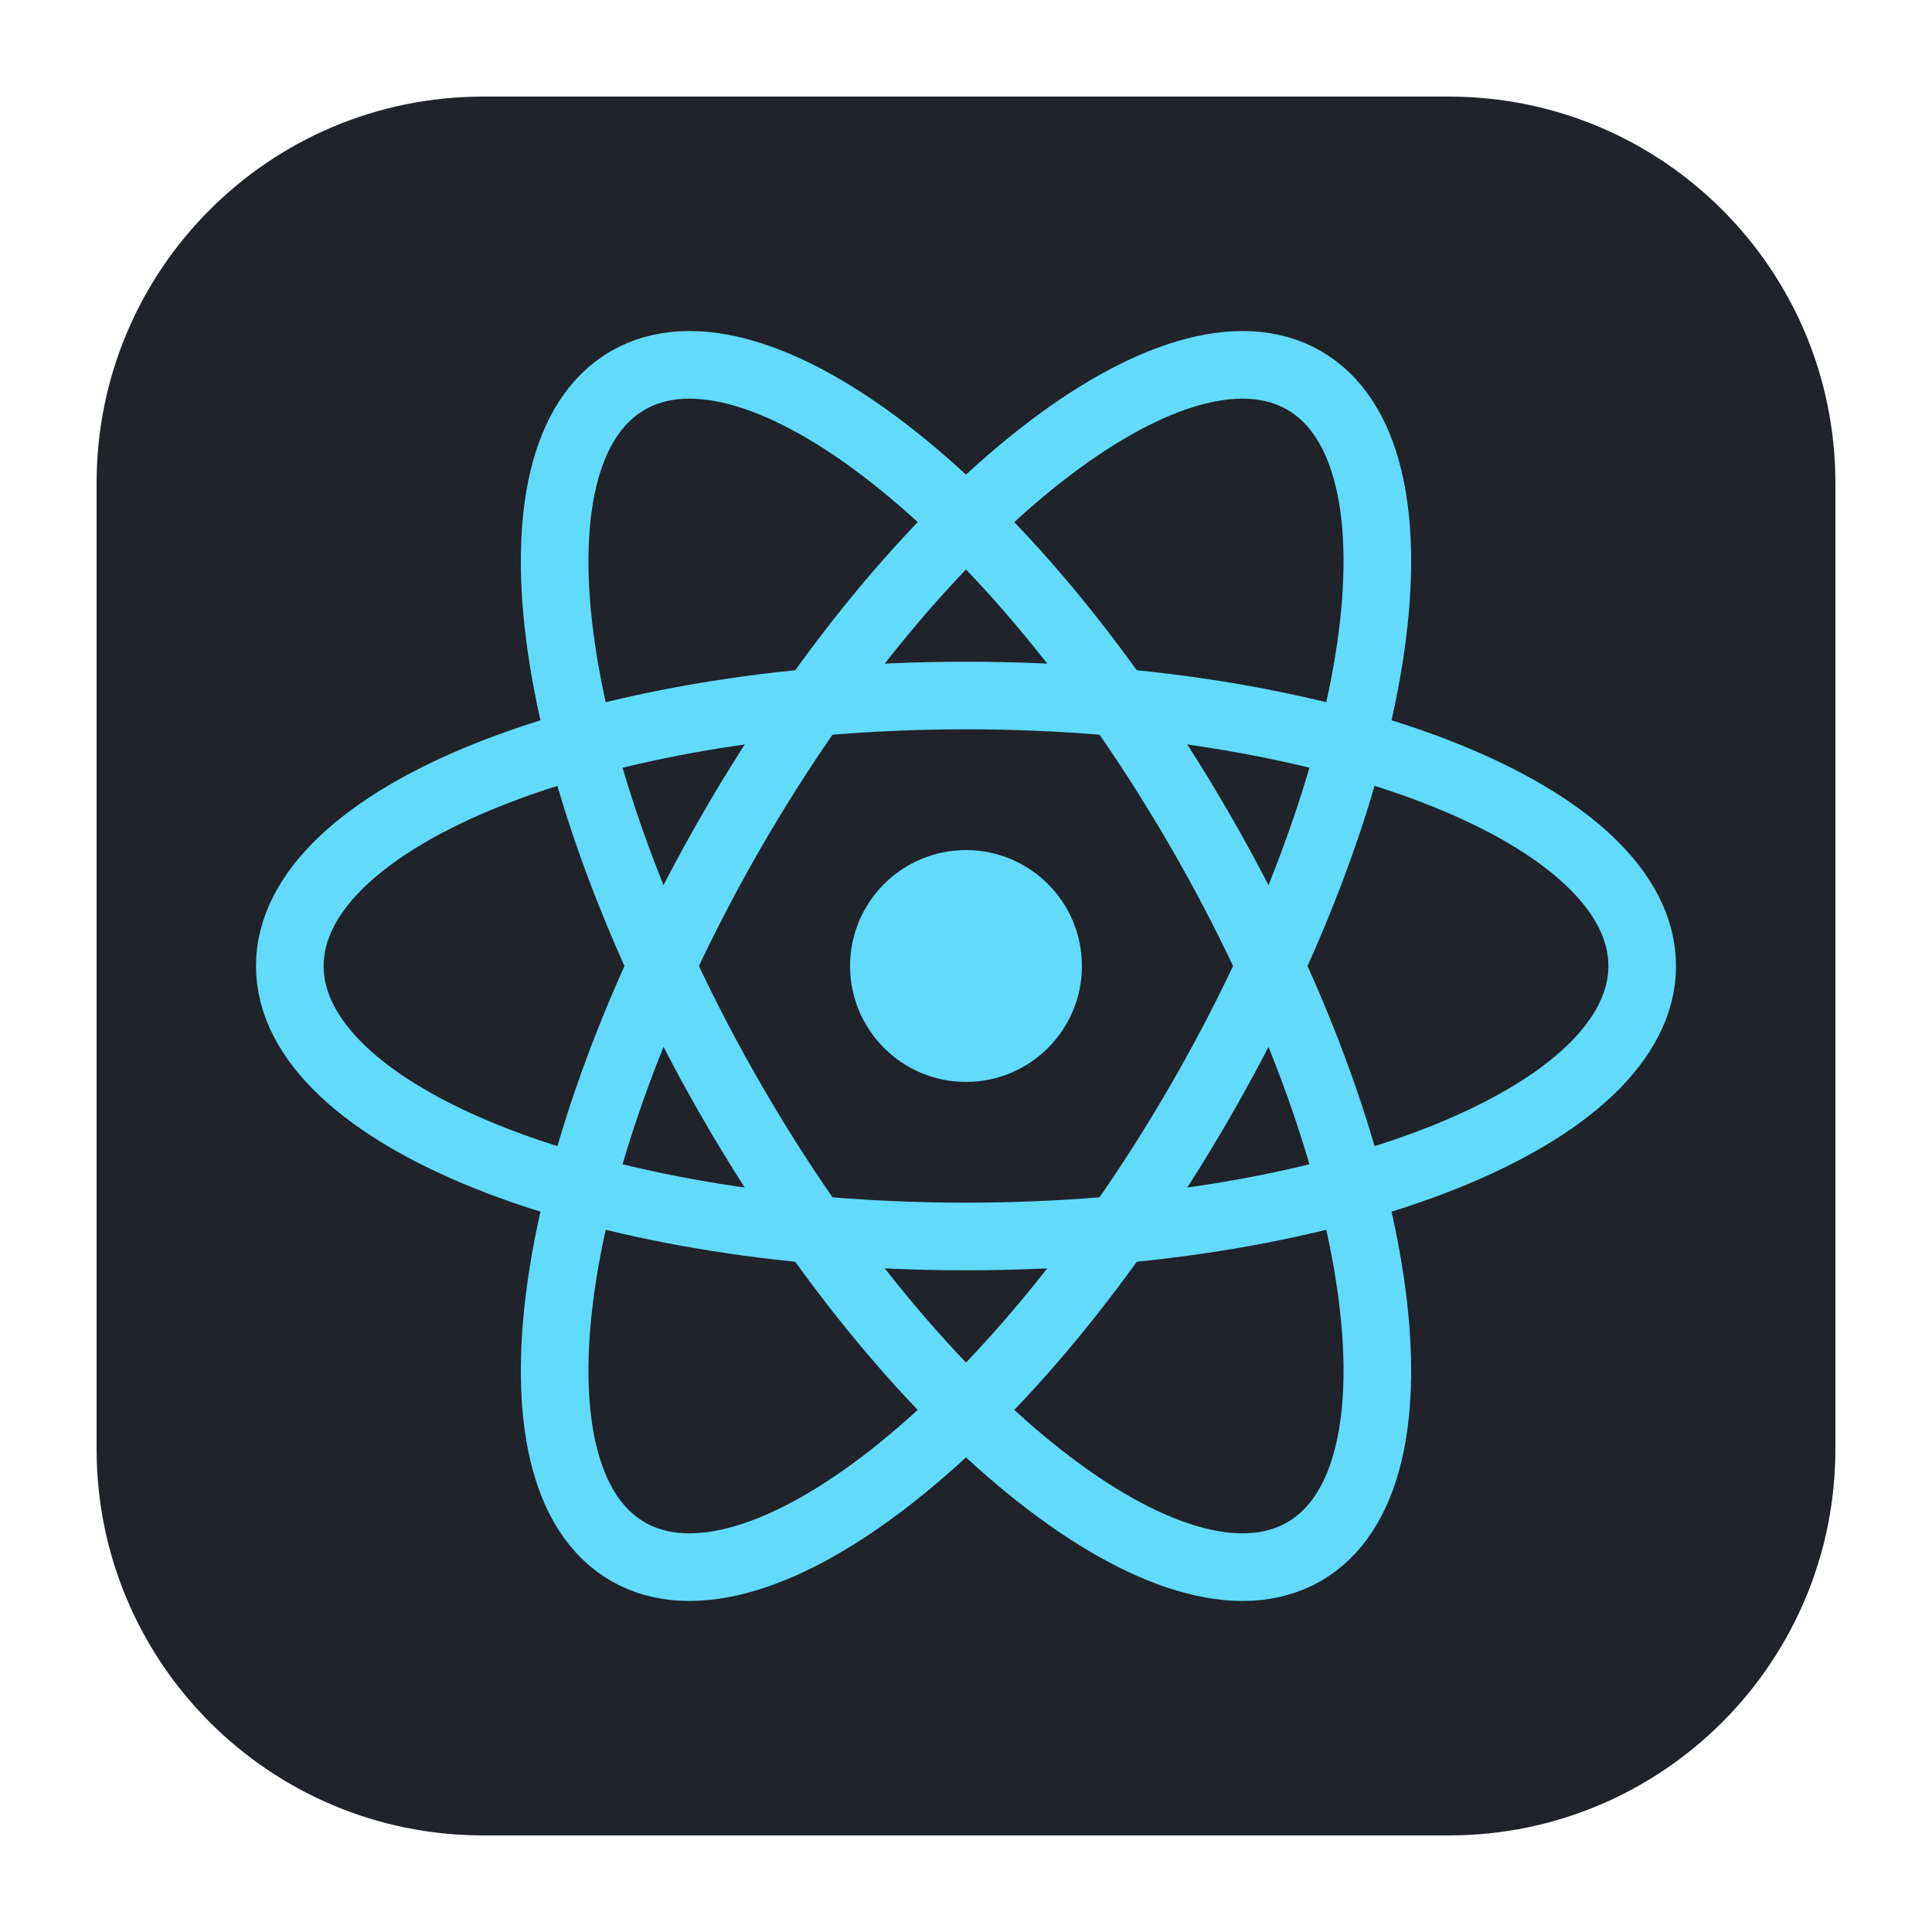
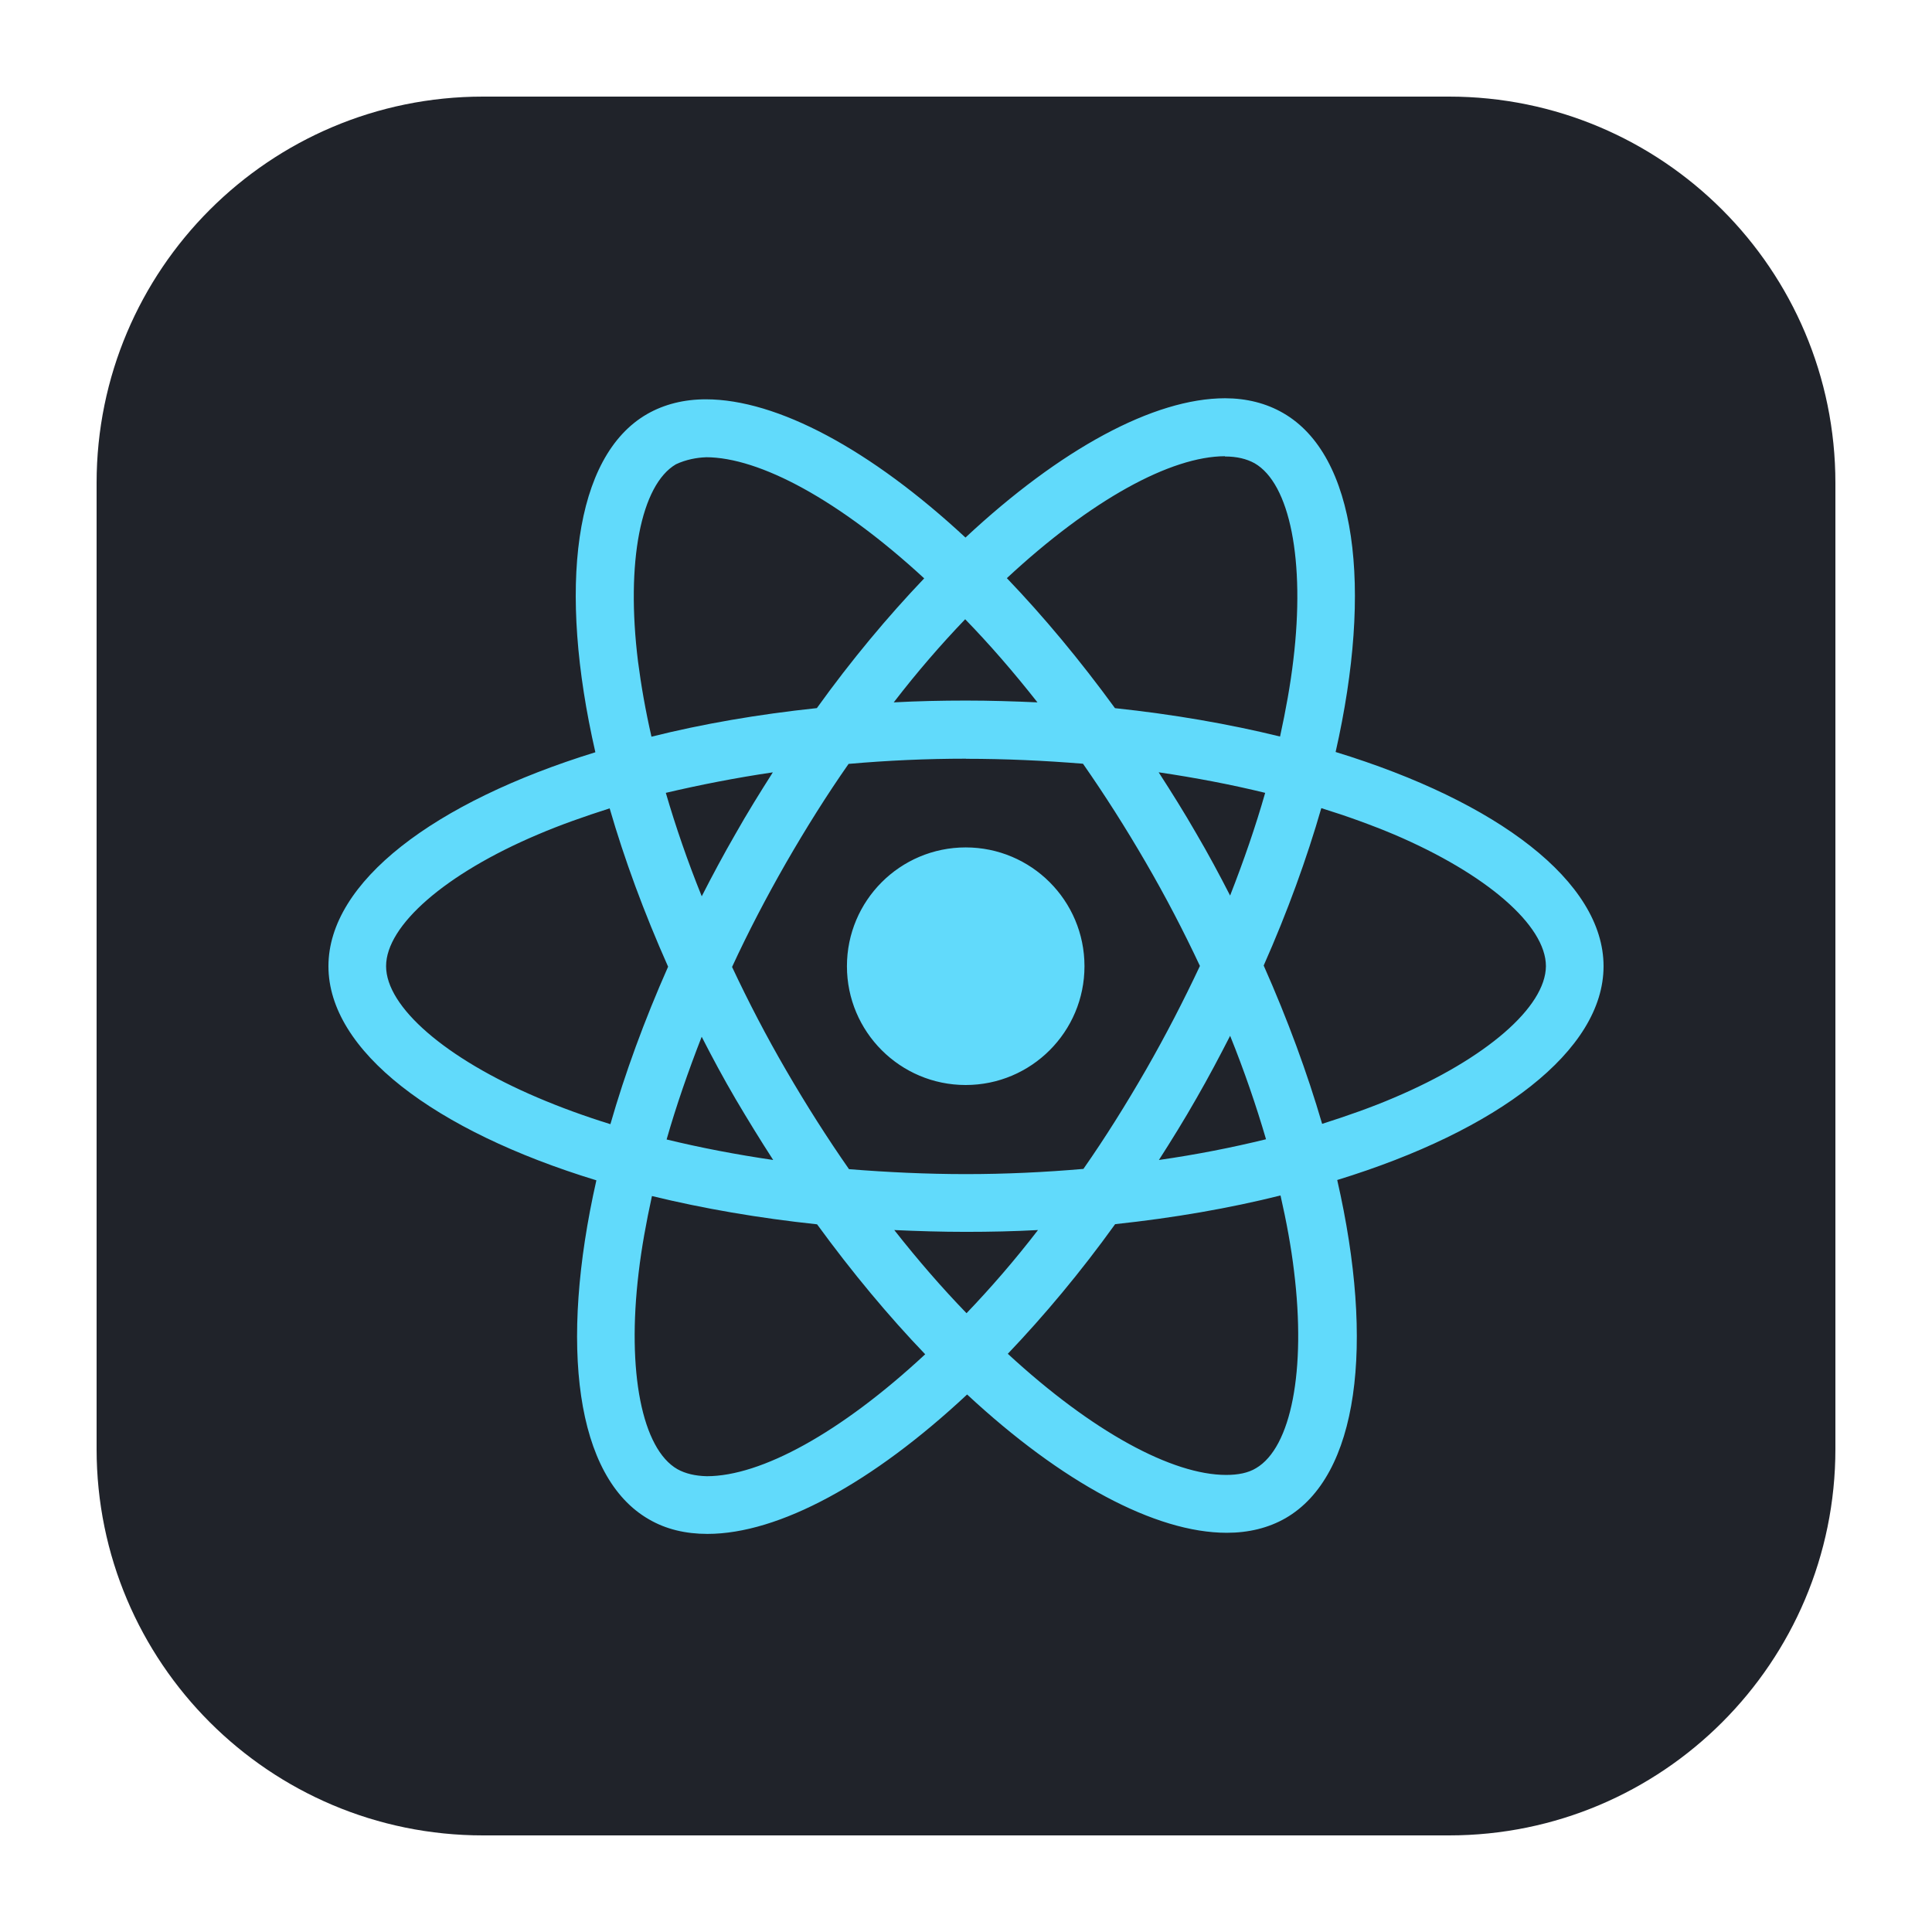
<svg xmlns="http://www.w3.org/2000/svg" viewBox="0 0 100 100" width="64" height="64">
  <rect width="90" height="90" x="5" y="5" rx="20" fill="#20232a" />
-   <ellipse cx="50" cy="50" rx="35" ry="14" fill="none" stroke="#61dafb" stroke-width="3.5" transform="rotate(0 50 50)" />
-   <ellipse cx="50" cy="50" rx="35" ry="14" fill="none" stroke="#61dafb" stroke-width="3.5" transform="rotate(60 50 50)" />
-   <ellipse cx="50" cy="50" rx="35" ry="14" fill="none" stroke="#61dafb" stroke-width="3.5" transform="rotate(120 50 50)" />
-   <circle cx="50" cy="50" r="6" fill="#61dafb" />
+   <g transform="translate(17, 17) scale(2.75)" fill="#61dafb">
+     <path d="M14.23 12.004a2.236 2.236 0 0 1-2.235 2.236 2.236 2.236 0 0 1-2.236-2.236 2.236 2.236 0 0 1 2.235-2.236 2.236 2.236 0 0 1 2.236 2.236zm2.648-10.69c-1.346 0-3.107.96-4.888 2.622-1.78-1.653-3.542-2.602-4.887-2.602-.41 0-.783.093-1.106.278-1.375.793-1.683 3.264-.973 6.365C1.98 8.917 0 10.42 0 12.004c0 1.59 1.99 3.097 5.043 4.03-.704 3.113-.39 5.588.988 6.38.32.187.69.275 1.102.275 1.345 0 3.107-.96 4.888-2.624 1.78 1.654 3.542 2.603 4.887 2.603.41 0 .783-.09 1.106-.275 1.374-.792 1.683-3.263.973-6.365C22.02 15.096 24 13.59 24 12.004c0-1.59-1.99-3.097-5.043-4.032.704-3.11.39-5.587-.988-6.38-.318-.184-.688-.277-1.092-.278zm-.005 1.09v.006c.225 0 .406.044.558.127.666.382.955 1.835.73 3.704-.054.46-.142.945-.25 1.44-.96-.236-2.006-.417-3.107-.534-.66-.905-1.345-1.727-2.035-2.447 1.592-1.48 3.087-2.292 4.105-2.295zm-9.77.02c1.012 0 2.514.808 4.11 2.28-.686.72-1.37 1.537-2.02 2.442-1.107.117-2.154.298-3.113.538-.112-.49-.195-.964-.254-1.42-.23-1.868.054-3.32.714-3.707.19-.09.4-.127.563-.132zm4.882 3.05c.455.468.91.992 1.36 1.564-.44-.02-.89-.034-1.345-.034-.46 0-.915.01-1.36.034.44-.572.895-1.096 1.345-1.565zM12 8.1c.74 0 1.477.034 2.202.093.406.582.802 1.203 1.183 1.86.372.64.71 1.29 1.018 1.946-.308.655-.646 1.31-1.013 1.95-.38.66-.773 1.288-1.18 1.87-.728.063-1.466.098-2.21.098-.74 0-1.477-.035-2.202-.093-.406-.582-.802-1.204-1.183-1.86-.372-.64-.71-1.29-1.018-1.946.303-.657.646-1.313 1.013-1.954.38-.66.773-1.286 1.18-1.868.728-.064 1.466-.098 2.21-.098zm-3.635.254c-.24.377-.48.763-.704 1.16-.225.39-.435.782-.635 1.174-.265-.656-.49-1.31-.676-1.947.64-.15 1.315-.283 2.015-.386zm7.26 0c.695.103 1.365.23 2.006.387-.18.632-.405 1.282-.66 1.933-.2-.39-.41-.783-.64-1.174-.225-.392-.465-.774-.705-1.146zm3.063.675c.484.15.944.317 1.375.498 1.732.74 2.852 1.708 2.852 2.476-.005.768-1.125 1.74-2.857 2.475-.42.18-.88.342-1.355.493-.28-.958-.646-1.956-1.1-2.98.45-1.017.81-2.01 1.085-2.964zm-13.395.004c.278.96.645 1.957 1.1 2.98-.45 1.017-.812 2.01-1.086 2.964-.484-.15-.944-.318-1.37-.5-1.732-.737-2.852-1.706-2.852-2.474 0-.768 1.12-1.742 2.852-2.476.42-.18.88-.342 1.356-.494zm11.678 4.28c.265.657.49 1.312.676 1.948-.64.157-1.316.29-2.016.39.24-.375.48-.762.705-1.158.225-.39.435-.788.636-1.18zm-9.945.02c.2.392.41.783.64 1.175.23.39.465.772.705 1.143-.695-.102-1.365-.23-2.006-.386.18-.63.406-1.282.66-1.933zM17.92 16.32c.112.493.2.968.254 1.423.23 1.868-.054 3.32-.714 3.708-.147.09-.338.128-.563.128-1.012 0-2.514-.807-4.11-2.28.686-.72 1.37-1.536 2.02-2.44 1.107-.118 2.154-.3 3.113-.54zm-11.83.01c.96.234 2.006.415 3.107.532.66.905 1.345 1.727 2.035 2.446-1.595 1.483-3.092 2.295-4.11 2.295-.22-.005-.406-.05-.553-.132-.666-.38-.955-1.834-.73-3.703.054-.46.142-.944.25-1.438zm4.56.64c.44.02.89.034 1.345.034.46 0 .915-.01 1.36-.034-.44.572-.895 1.095-1.345 1.565-.455-.47-.91-.993-1.36-1.565z" />
+   </g>
</svg>
